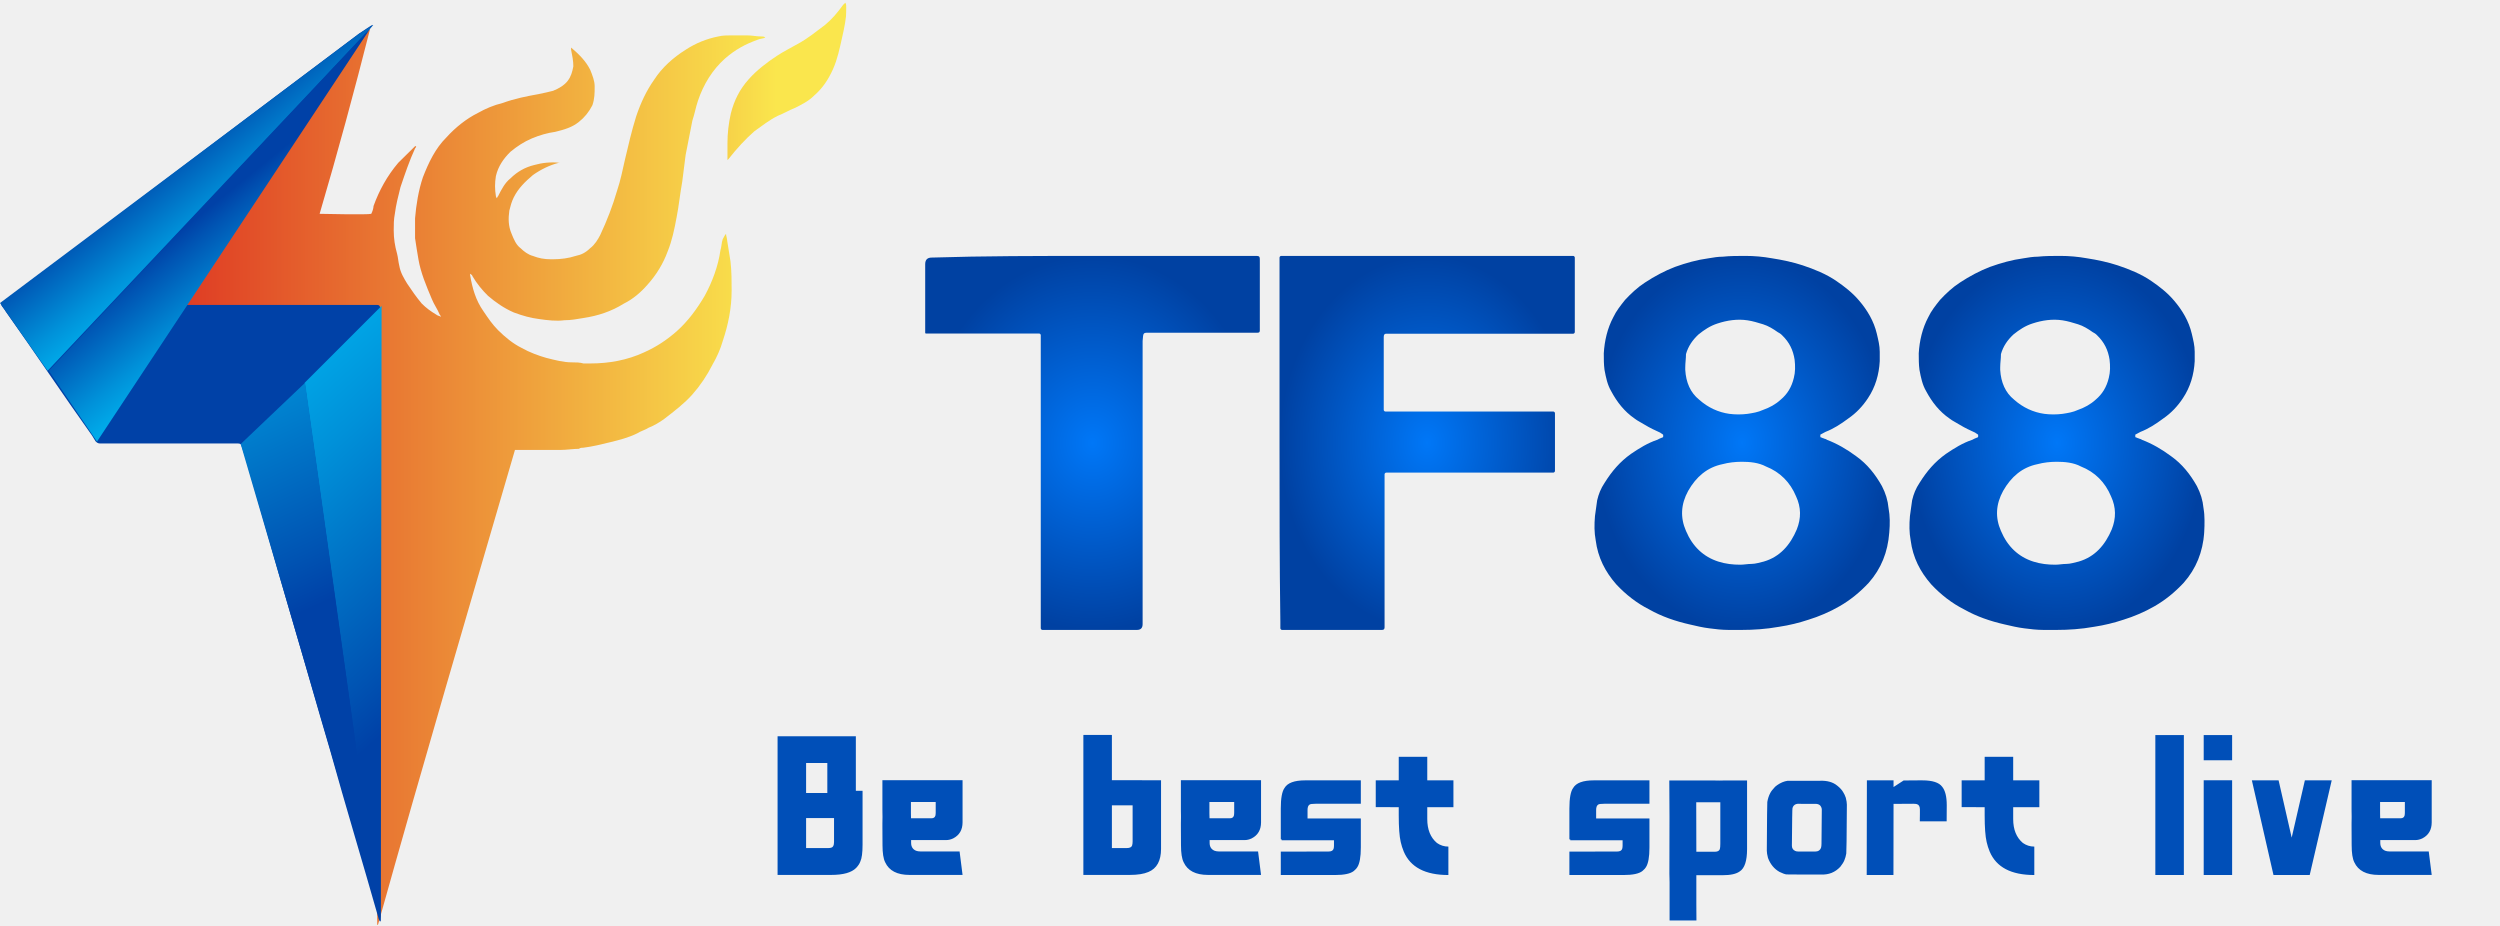
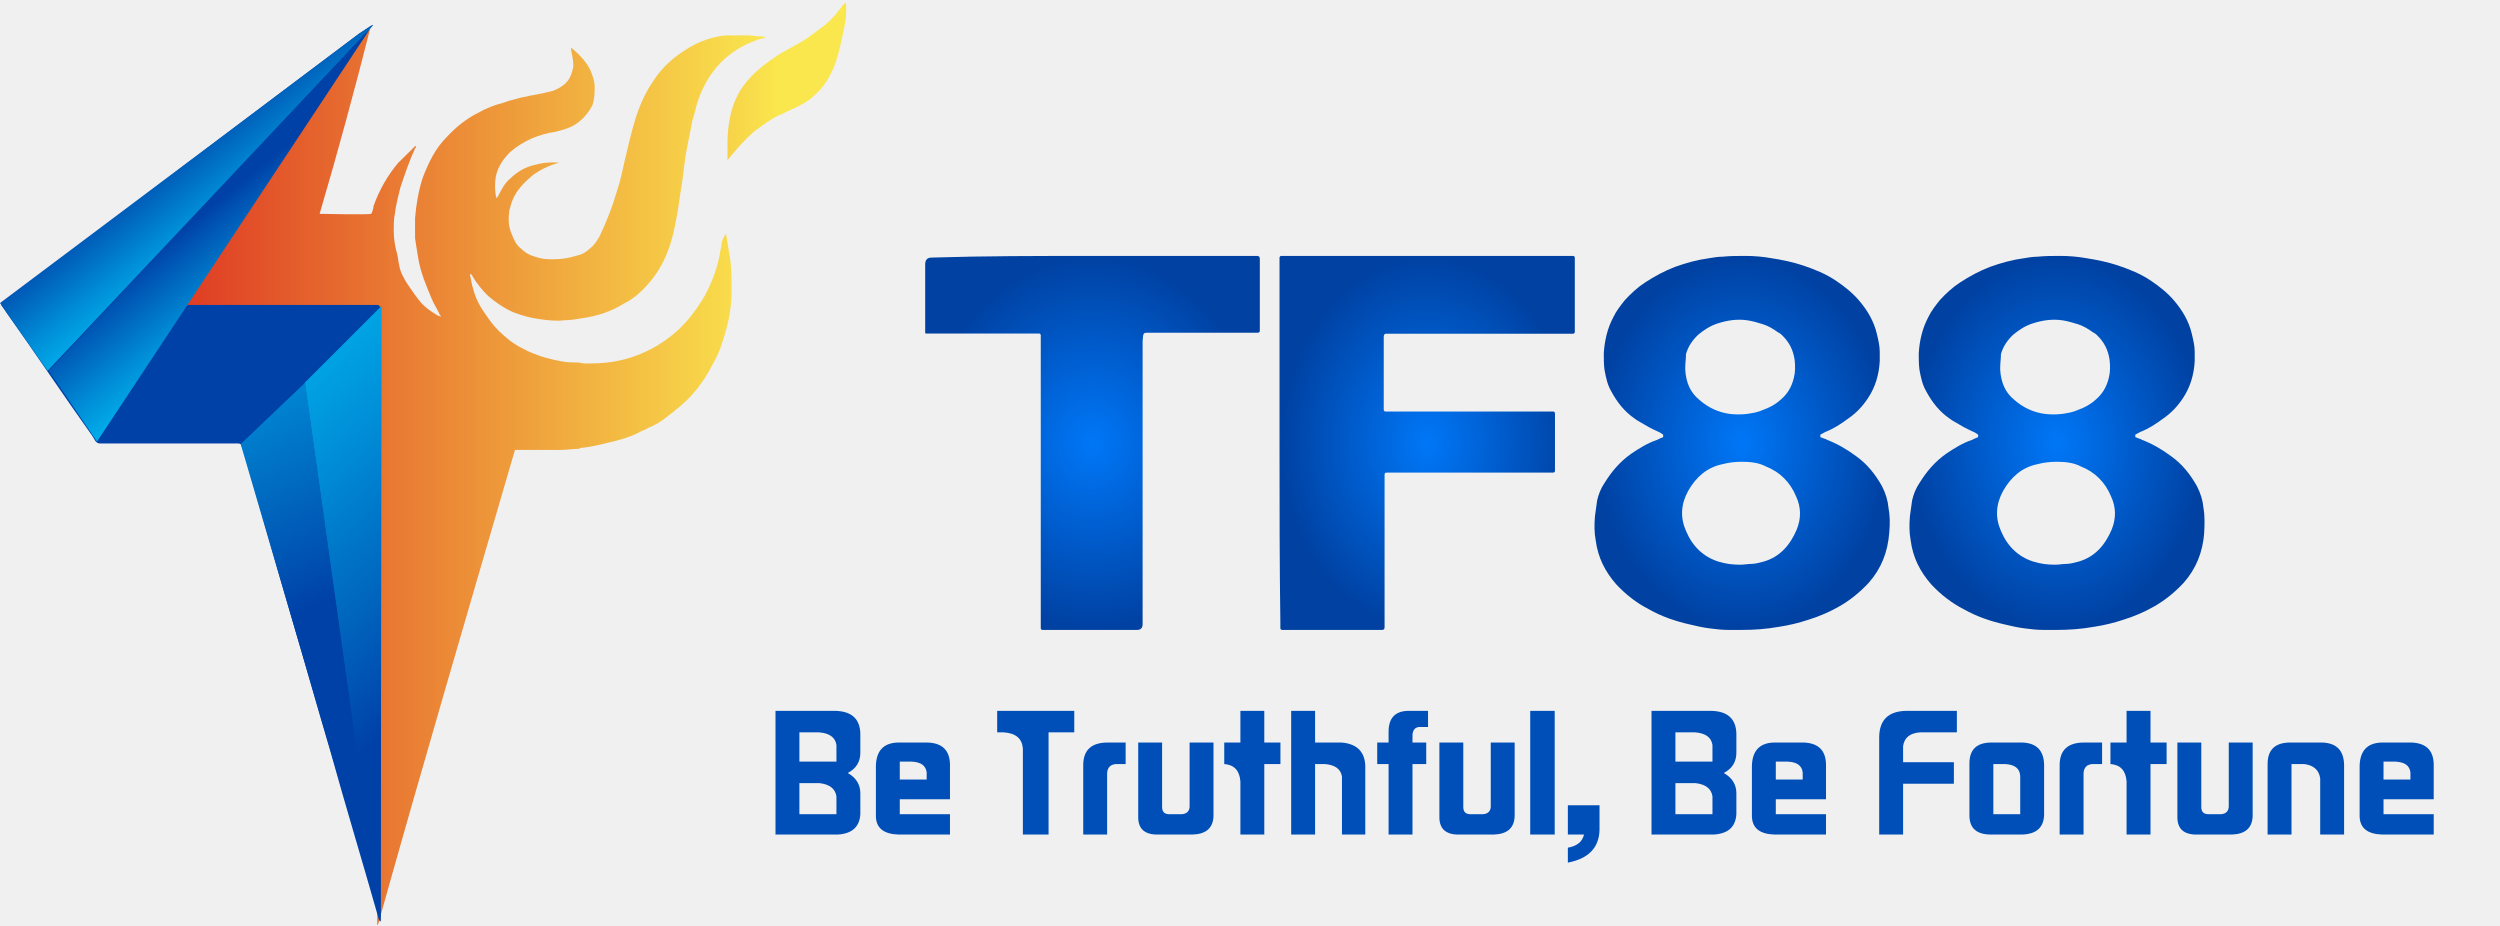
<svg xmlns="http://www.w3.org/2000/svg" width="127" height="47" viewBox="0 0 127 47" fill="none">
  <mask id="mask0_1202_1021" style="mask-type:luminance" maskUnits="userSpaceOnUse" x="0" y="0" width="112" height="47">
    <path d="M112 0H0V47H112V0Z" fill="white" />
  </mask>
  <g mask="url(#mask0_1202_1021)">
    <path d="M88.481 32H87.81C87.475 32 87.139 31.96 86.841 31.92C86.505 31.88 86.17 31.8 85.834 31.721C85.126 31.561 84.417 31.321 83.784 30.962C83.15 30.643 82.59 30.204 82.106 29.685C81.546 29.046 81.174 28.328 81.062 27.45C80.987 27.05 80.987 26.651 81.025 26.212C81.062 25.933 81.099 25.693 81.136 25.414C81.211 25.095 81.323 24.815 81.509 24.536C81.882 23.937 82.292 23.458 82.851 23.059C83.262 22.779 83.709 22.5 84.194 22.34C84.268 22.3 84.343 22.261 84.455 22.221C84.492 22.221 84.492 22.181 84.492 22.141C84.492 22.101 84.492 22.061 84.455 22.061C84.417 22.021 84.38 22.021 84.343 21.981C84.082 21.861 83.821 21.742 83.56 21.582C83.373 21.462 83.187 21.382 83.038 21.263C82.516 20.903 82.143 20.424 81.845 19.866C81.658 19.546 81.584 19.187 81.509 18.788C81.472 18.508 81.472 18.229 81.472 17.95C81.509 17.311 81.658 16.672 81.957 16.113C82.106 15.794 82.329 15.515 82.553 15.235C82.851 14.916 83.187 14.597 83.56 14.357C84.044 14.038 84.567 13.758 85.088 13.559C85.648 13.359 86.207 13.2 86.804 13.12C87.027 13.08 87.288 13.04 87.512 13.04C87.885 13 88.295 13 88.668 13C89.115 13 89.563 13.04 90.01 13.12C90.532 13.2 91.091 13.319 91.576 13.479C92.172 13.679 92.769 13.918 93.291 14.277C93.701 14.557 94.111 14.876 94.447 15.275C94.857 15.754 95.192 16.313 95.342 16.952C95.416 17.271 95.491 17.55 95.491 17.87V18.349C95.454 19.027 95.267 19.666 94.894 20.225C94.633 20.624 94.298 20.983 93.888 21.263C93.515 21.542 93.142 21.782 92.732 21.941L92.508 22.061C92.471 22.061 92.471 22.101 92.471 22.141C92.471 22.181 92.471 22.221 92.508 22.221C92.545 22.221 92.583 22.261 92.62 22.261C92.695 22.3 92.769 22.3 92.806 22.34C93.328 22.54 93.813 22.819 94.298 23.179C94.857 23.578 95.267 24.097 95.603 24.695C95.789 25.055 95.901 25.414 95.938 25.813C96.013 26.212 96.013 26.611 95.975 27.05C95.901 28.048 95.565 28.887 94.932 29.605C94.484 30.084 93.999 30.483 93.44 30.802C92.956 31.082 92.396 31.321 91.874 31.481C91.389 31.641 90.905 31.761 90.383 31.84C89.712 31.96 89.078 32 88.481 32ZM88.481 23.458C88.146 23.458 87.81 23.498 87.512 23.578C86.729 23.737 86.17 24.216 85.76 24.935C85.387 25.613 85.35 26.292 85.648 26.971C85.983 27.769 86.543 28.288 87.288 28.527C87.661 28.647 88.034 28.687 88.407 28.687C88.593 28.687 88.78 28.647 88.966 28.647C89.19 28.647 89.413 28.567 89.6 28.527C90.42 28.288 90.942 27.689 91.278 26.891C91.501 26.332 91.501 25.773 91.24 25.214C90.942 24.496 90.42 23.977 89.712 23.698C89.339 23.498 88.891 23.458 88.481 23.458ZM85.611 18.668V18.788C85.648 19.427 85.871 19.945 86.319 20.305C86.766 20.704 87.288 20.943 87.847 21.023C88.146 21.063 88.481 21.063 88.78 21.023C89.041 20.983 89.302 20.943 89.563 20.823C89.898 20.704 90.196 20.544 90.457 20.305C90.793 20.025 91.017 19.666 91.129 19.187C91.203 18.908 91.203 18.588 91.166 18.269C91.091 17.79 90.905 17.391 90.532 17.032C90.457 16.952 90.383 16.912 90.308 16.872C90.085 16.712 89.824 16.552 89.563 16.473C89.302 16.393 89.041 16.313 88.78 16.273C88.258 16.193 87.736 16.273 87.251 16.433C86.878 16.552 86.58 16.752 86.282 16.992C85.983 17.271 85.76 17.59 85.648 17.989C85.648 18.229 85.611 18.429 85.611 18.668Z" fill="url(#paint0_radial_1202_1021)" />
    <path d="M104.481 32H103.81C103.475 32 103.139 31.96 102.841 31.92C102.505 31.88 102.17 31.8 101.834 31.721C101.126 31.561 100.417 31.321 99.784 30.962C99.15 30.643 98.59 30.204 98.106 29.685C97.546 29.046 97.174 28.328 97.062 27.45C96.987 27.05 96.987 26.651 97.025 26.212C97.062 25.933 97.099 25.693 97.136 25.414C97.211 25.095 97.323 24.815 97.509 24.536C97.882 23.937 98.292 23.458 98.851 23.059C99.262 22.779 99.709 22.5 100.194 22.34C100.268 22.3 100.343 22.261 100.455 22.221C100.492 22.221 100.492 22.181 100.492 22.141C100.492 22.101 100.492 22.061 100.455 22.061C100.417 22.021 100.38 22.021 100.343 21.981C100.082 21.861 99.821 21.742 99.56 21.582C99.373 21.462 99.187 21.382 99.038 21.263C98.516 20.903 98.143 20.424 97.845 19.866C97.658 19.546 97.584 19.187 97.509 18.788C97.472 18.508 97.472 18.229 97.472 17.95C97.509 17.311 97.658 16.672 97.957 16.113C98.106 15.794 98.329 15.515 98.553 15.235C98.851 14.916 99.187 14.597 99.56 14.357C100.045 14.038 100.567 13.758 101.088 13.559C101.648 13.359 102.207 13.2 102.804 13.12C103.027 13.08 103.288 13.04 103.512 13.04C103.885 13 104.295 13 104.668 13C105.115 13 105.563 13.04 106.01 13.12C106.532 13.2 107.091 13.319 107.576 13.479C108.173 13.679 108.769 13.918 109.291 14.277C109.701 14.557 110.111 14.876 110.447 15.275C110.857 15.754 111.193 16.313 111.342 16.952C111.416 17.271 111.491 17.55 111.491 17.87V18.349C111.454 19.027 111.267 19.666 110.894 20.225C110.633 20.624 110.298 20.983 109.888 21.263C109.515 21.542 109.142 21.782 108.732 21.941L108.508 22.061C108.471 22.061 108.471 22.101 108.471 22.141C108.471 22.181 108.471 22.221 108.508 22.221C108.545 22.221 108.583 22.261 108.62 22.261C108.694 22.3 108.769 22.3 108.806 22.34C109.328 22.54 109.813 22.819 110.298 23.179C110.857 23.578 111.267 24.097 111.603 24.695C111.789 25.055 111.901 25.414 111.938 25.813C112.013 26.212 112.013 26.611 111.976 27.05C111.901 28.048 111.565 28.887 110.932 29.605C110.484 30.084 109.999 30.483 109.44 30.802C108.955 31.082 108.396 31.321 107.874 31.481C107.39 31.641 106.905 31.761 106.383 31.84C105.712 31.96 105.078 32 104.481 32ZM104.481 23.458C104.146 23.458 103.81 23.498 103.512 23.578C102.729 23.737 102.17 24.216 101.76 24.935C101.387 25.613 101.349 26.292 101.648 26.971C101.983 27.769 102.543 28.288 103.288 28.527C103.661 28.647 104.034 28.687 104.407 28.687C104.593 28.687 104.78 28.647 104.966 28.647C105.19 28.647 105.413 28.567 105.6 28.527C106.42 28.288 106.942 27.689 107.278 26.891C107.501 26.332 107.501 25.773 107.24 25.214C106.942 24.496 106.42 23.977 105.712 23.698C105.339 23.498 104.891 23.458 104.481 23.458ZM101.61 18.668V18.788C101.648 19.427 101.871 19.945 102.319 20.305C102.766 20.704 103.288 20.943 103.848 21.023C104.146 21.063 104.481 21.063 104.78 21.023C105.041 20.983 105.302 20.943 105.563 20.823C105.898 20.704 106.196 20.544 106.457 20.305C106.793 20.025 107.017 19.666 107.129 19.187C107.203 18.908 107.203 18.588 107.166 18.269C107.091 17.79 106.905 17.391 106.532 17.032C106.457 16.952 106.383 16.912 106.308 16.872C106.085 16.712 105.824 16.552 105.563 16.473C105.302 16.393 105.041 16.313 104.78 16.273C104.258 16.193 103.736 16.273 103.251 16.433C102.878 16.552 102.58 16.752 102.282 16.992C101.983 17.271 101.76 17.59 101.648 17.989C101.648 18.229 101.61 18.429 101.61 18.668Z" fill="url(#paint1_radial_1202_1021)" />
    <path d="M65 22.606V13.085C65 13.043 65.042 13 65.084 13H79.916C79.958 13 80 13.043 80 13.085V16.868C80 16.91 79.958 16.953 79.916 16.953H70.42C70.336 16.953 70.294 16.995 70.294 17.123V20.821C70.294 20.863 70.336 20.906 70.378 20.906H78.908C78.95 20.906 78.992 20.948 78.992 20.991V23.924C78.992 23.966 78.95 24.009 78.908 24.009H70.42C70.378 24.009 70.336 24.052 70.336 24.094V31.872C70.336 31.957 70.294 32 70.21 32H65.126C65.084 32 65.042 31.957 65.042 31.915V31.575C65 28.685 65 25.624 65 22.606Z" fill="url(#paint2_radial_1202_1021)" />
    <path d="M55.458 13.001H63.588C64.04 13.001 63.999 12.959 63.999 13.379V16.566C63.999 16.944 64.04 16.902 63.67 16.902H58.497C58.045 16.902 58.086 16.86 58.045 17.321V31.706C58.045 31.902 57.949 32 57.758 32H52.954C52.913 32 52.871 31.958 52.871 31.916V17.027C52.871 16.985 52.831 16.944 52.789 16.944H47.041C47 16.944 47 16.902 47 16.902V13.421C47 13.197 47.109 13.085 47.328 13.085C49.997 13.001 52.748 13.001 55.458 13.001Z" fill="url(#paint3_radial_1202_1021)" />
    <mask id="mask1_1202_1021" style="mask-type:luminance" maskUnits="userSpaceOnUse" x="0" y="0" width="43" height="47">
      <path d="M43 0H0V47H43V0Z" fill="white" />
    </mask>
    <g mask="url(#mask1_1202_1021)">
      <path d="M43 0.361V0.417C43 0.924 42.886 1.431 42.772 1.938C42.658 2.444 42.544 3.007 42.316 3.514C42.088 4.021 41.803 4.471 41.346 4.866C41.061 5.147 40.719 5.316 40.377 5.485C40.092 5.598 39.807 5.767 39.521 5.879C39.065 6.104 38.723 6.386 38.324 6.667C37.868 7.062 37.411 7.568 37.012 8.075L36.955 8.131V7.287C36.955 6.78 37.012 6.273 37.126 5.767C37.297 5.091 37.583 4.528 38.039 4.021C38.438 3.571 38.951 3.176 39.464 2.839C39.807 2.613 40.149 2.444 40.548 2.219C41.061 1.938 41.46 1.6 41.917 1.262C42.259 0.98 42.544 0.643 42.829 0.248C42.867 0.211 42.905 0.173 42.943 0.136C43 0.248 43 0.305 43 0.361Z" fill="url(#paint4_linear_1202_1021)" />
      <path d="M36.882 11.876C36.882 11.989 36.939 12.101 36.939 12.214C36.996 12.552 37.053 12.946 37.11 13.284C37.167 13.79 37.167 14.297 37.167 14.748C37.167 15.649 36.996 16.493 36.711 17.338C36.597 17.732 36.425 18.126 36.197 18.52C35.912 19.083 35.57 19.59 35.171 20.041C34.772 20.491 34.258 20.885 33.745 21.279C33.517 21.448 33.232 21.617 32.947 21.73C32.776 21.842 32.547 21.899 32.377 22.011C31.92 22.236 31.464 22.349 31.008 22.462C30.552 22.574 30.095 22.687 29.639 22.743C29.582 22.743 29.468 22.743 29.411 22.8C29.126 22.8 28.784 22.856 28.498 22.856H26.16C23.765 31.077 21.49 38.791 19.208 46.956L19.163 47.001C19.163 36.471 19.146 26.291 19.146 15.705H7.227V15.649C11.047 10.919 14.925 6.189 18.803 1.459C18.005 4.612 17.15 7.765 16.237 10.862C16.294 10.862 18.689 10.919 18.86 10.862C18.918 10.75 18.975 10.581 18.975 10.468C19.26 9.68 19.659 8.948 20.229 8.272L21.085 7.428H21.142C21.142 7.465 21.123 7.503 21.085 7.54C20.799 8.16 20.571 8.835 20.343 9.511C20.229 9.961 20.115 10.412 20.058 10.862C20.001 11.144 20.001 11.425 20.001 11.707C20.001 12.101 20.058 12.495 20.172 12.889C20.229 13.115 20.229 13.284 20.286 13.509C20.343 13.847 20.514 14.128 20.686 14.41C20.914 14.748 21.142 15.085 21.427 15.423C21.655 15.649 21.883 15.817 22.168 15.986C22.225 16.043 22.339 16.043 22.396 16.099C22.396 16.061 22.377 16.024 22.339 15.986C22.225 15.705 22.054 15.48 21.94 15.198C21.655 14.522 21.37 13.847 21.256 13.171C21.199 12.833 21.142 12.495 21.085 12.101V11.088C21.142 10.412 21.256 9.68 21.484 9.004C21.769 8.272 22.111 7.54 22.681 6.977C23.138 6.47 23.708 6.02 24.278 5.738C24.677 5.513 25.077 5.344 25.533 5.232C26.16 5.006 26.731 4.894 27.358 4.781C27.643 4.725 27.871 4.669 28.099 4.612C28.384 4.5 28.67 4.331 28.841 4.105C29.012 3.88 29.069 3.655 29.126 3.373C29.126 3.092 29.069 2.81 29.012 2.529V2.416C29.411 2.754 29.753 3.092 29.981 3.542C30.095 3.824 30.209 4.105 30.209 4.387C30.209 4.725 30.209 5.006 30.095 5.344C29.924 5.682 29.696 5.964 29.411 6.189C29.069 6.47 28.67 6.583 28.213 6.696C27.814 6.752 27.415 6.865 27.016 7.033C26.616 7.202 26.274 7.428 25.932 7.709C25.59 8.047 25.305 8.441 25.191 8.948C25.134 9.286 25.134 9.624 25.191 9.961C25.191 9.961 25.191 10.018 25.248 10.074C25.248 10.018 25.305 9.961 25.305 9.961C25.476 9.624 25.647 9.286 25.932 9.061C26.274 8.723 26.674 8.497 27.13 8.385C27.529 8.272 27.985 8.216 28.441 8.272H28.384C27.928 8.385 27.472 8.61 27.073 8.892C26.674 9.229 26.331 9.567 26.103 10.018C25.989 10.243 25.932 10.468 25.875 10.694C25.818 11.088 25.818 11.482 25.989 11.876C26.103 12.158 26.217 12.439 26.445 12.608C26.616 12.777 26.845 12.946 27.073 13.002C27.358 13.115 27.643 13.171 27.985 13.171H28.099C28.498 13.171 28.898 13.115 29.24 13.002C29.525 12.946 29.753 12.833 29.981 12.608C30.209 12.439 30.38 12.158 30.494 11.932C30.837 11.2 31.122 10.468 31.35 9.68C31.521 9.173 31.635 8.61 31.749 8.103C31.92 7.371 32.091 6.639 32.319 5.907C32.547 5.232 32.833 4.612 33.232 4.049C33.631 3.43 34.201 2.923 34.829 2.529C35.342 2.191 35.912 1.966 36.483 1.853C36.711 1.797 36.939 1.797 37.167 1.797H37.965C38.193 1.797 38.422 1.853 38.707 1.853C38.764 1.853 38.821 1.853 38.878 1.909C38.764 1.966 38.593 1.966 38.479 2.022C37.851 2.247 37.338 2.529 36.825 2.979C36.197 3.542 35.741 4.274 35.456 5.119C35.342 5.457 35.285 5.795 35.171 6.133C35.057 6.696 34.943 7.315 34.829 7.878C34.772 8.329 34.715 8.779 34.658 9.229C34.544 9.849 34.486 10.468 34.373 11.031C34.258 11.651 34.144 12.214 33.916 12.777C33.688 13.396 33.346 13.959 32.89 14.466C32.547 14.86 32.148 15.198 31.692 15.423C31.065 15.817 30.38 16.043 29.639 16.155C29.297 16.212 29.012 16.268 28.67 16.268C28.27 16.324 27.814 16.268 27.415 16.212C26.959 16.155 26.559 16.043 26.103 15.874C25.59 15.649 25.191 15.367 24.792 15.029C24.506 14.748 24.221 14.41 23.993 14.016C23.993 13.959 23.936 13.959 23.879 13.903V13.959C23.993 14.635 24.164 15.254 24.564 15.817C24.792 16.155 25.02 16.493 25.305 16.775C25.647 17.113 26.046 17.45 26.502 17.676C26.902 17.901 27.358 18.07 27.757 18.182C28.213 18.295 28.613 18.408 29.069 18.408C29.24 18.408 29.468 18.408 29.639 18.464H29.981C30.951 18.464 31.863 18.295 32.719 17.901C33.346 17.619 33.859 17.281 34.373 16.831C34.943 16.324 35.399 15.705 35.798 15.029C36.197 14.297 36.483 13.509 36.597 12.72C36.654 12.552 36.654 12.326 36.711 12.158C36.787 12.007 36.844 11.914 36.882 11.876Z" fill="url(#paint5_linear_1202_1021)" />
      <path d="M18.933 1.29C18.871 1.386 14.89 6.313 13.008 8.621C11.297 10.761 9.529 12.9 7.818 15.04C7.761 15.153 7.647 15.265 7.59 15.378C7.533 15.434 7.59 15.491 7.647 15.491H19.167C19.281 15.491 19.281 15.547 19.338 15.66V46.798H19.281C19.281 46.741 19.224 46.685 19.224 46.629C18.426 43.813 17.57 40.998 16.772 38.126C16.088 35.818 15.46 33.565 14.776 31.257C13.978 28.554 13.236 25.851 12.438 23.148C12.381 22.98 12.324 22.811 12.267 22.642C12.267 22.585 12.21 22.529 12.096 22.529H5.081C4.967 22.529 4.91 22.473 4.853 22.416C4.796 22.304 4.739 22.248 4.682 22.135C3.199 20.052 1.773 17.912 0.291 15.829C0.234 15.716 0.12 15.603 0.062 15.491C0.062 15.378 0.177 15.322 0.234 15.322C0.519 15.097 0.861 14.871 1.146 14.59C6.849 10.31 12.552 5.975 18.255 1.695C18.397 1.605 18.859 1.284 18.928 1.262V1.29H18.933Z" fill="#0041A7" />
      <path d="M18.962 1.272L2.418 18.835L0 15.394L18.221 1.729L18.951 1.272H18.962Z" fill="url(#paint6_linear_1202_1021)" />
      <path d="M18.802 1.459L4.927 22.434L2.48 18.835L18.802 1.459Z" fill="url(#paint7_linear_1202_1021)" />
      <path d="M19.385 15.536L15.479 19.444L19.339 46.826L19.385 15.536Z" fill="url(#paint8_linear_1202_1021)" />
      <path d="M12.227 22.557L15.5 19.443L19.338 46.826L12.227 22.557Z" fill="url(#paint9_linear_1202_1021)" />
    </g>
  </g>
-   <path d="M39.501 37.401H43.477V40.174H43.818V42.912C43.818 43.323 43.78 43.609 43.703 43.769C43.666 43.873 43.596 43.98 43.492 44.09C43.258 44.328 42.836 44.446 42.224 44.446H39.501V37.401ZM40.95 38.76V40.284H42.028V38.76H40.95ZM40.95 41.558V43.082H42.073C42.21 43.082 42.294 43.05 42.324 42.987C42.354 42.937 42.369 42.867 42.369 42.776V41.558H40.95ZM44.826 39.633H48.898V41.774C48.898 42.155 48.739 42.427 48.421 42.591C48.301 42.648 48.182 42.676 48.065 42.676H46.285V42.816C46.285 43.014 46.369 43.148 46.536 43.218C46.6 43.241 46.67 43.253 46.747 43.253H48.747C48.747 43.276 48.797 43.674 48.898 44.446H46.205C45.577 44.446 45.164 44.232 44.967 43.804C44.876 43.627 44.831 43.336 44.831 42.932C44.828 42.701 44.826 42.379 44.826 41.964V41.834C44.826 41.66 44.828 41.55 44.831 41.503C44.828 41.389 44.826 41.264 44.826 41.127V39.633ZM46.275 40.741V41.317C46.275 41.371 46.277 41.454 46.28 41.568H47.323C47.427 41.568 47.492 41.523 47.519 41.433C47.529 41.386 47.534 41.332 47.534 41.272V40.741H46.275ZM55.045 37.336H56.474C56.481 37.336 56.484 37.339 56.484 37.346V39.633H56.755C57.273 39.633 58.015 39.634 58.981 39.638V43.122C58.981 43.727 58.767 44.119 58.34 44.296C58.109 44.396 57.793 44.446 57.392 44.446H55.035V37.346C55.035 37.339 55.039 37.336 55.045 37.336ZM56.484 40.911V43.082H57.236C57.394 43.082 57.486 43.037 57.512 42.947C57.529 42.887 57.537 42.82 57.537 42.746V40.911H56.484ZM59.989 39.633H64.061V41.774C64.061 42.155 63.902 42.427 63.585 42.591C63.464 42.648 63.346 42.676 63.229 42.676H61.449V42.816C61.449 43.014 61.532 43.148 61.699 43.218C61.763 43.241 61.833 43.253 61.91 43.253H63.91C63.91 43.276 63.961 43.674 64.061 44.446H61.368C60.74 44.446 60.327 44.232 60.13 43.804C60.039 43.627 59.994 43.336 59.994 42.932C59.991 42.701 59.989 42.379 59.989 41.964V41.834C59.989 41.66 59.991 41.55 59.994 41.503C59.991 41.389 59.989 41.264 59.989 41.127V39.633ZM61.438 40.741V41.317C61.438 41.371 61.44 41.454 61.444 41.568H62.486C62.59 41.568 62.655 41.523 62.682 41.433C62.692 41.386 62.697 41.332 62.697 41.272V40.741H61.438ZM66.302 39.642H69.13V40.831H66.834C66.66 40.831 66.556 40.846 66.523 40.876C66.456 40.919 66.423 41.01 66.423 41.147V41.578H69.13V43.052C69.13 43.537 69.07 43.871 68.95 44.055C68.927 44.102 68.868 44.165 68.774 44.246C68.604 44.383 68.285 44.451 67.817 44.451H65.064V43.263C65.876 43.26 66.521 43.258 66.999 43.258H67.481C67.631 43.258 67.72 43.211 67.746 43.117C67.76 43.071 67.766 43.017 67.766 42.957V42.686H65.109V42.641H65.074C65.067 42.641 65.064 42.638 65.064 42.631V41.072C65.064 40.55 65.127 40.202 65.254 40.029C65.405 39.771 65.754 39.642 66.302 39.642ZM71.061 38.444H72.505V39.642H73.834V41.006H72.505V41.608C72.505 42.143 72.669 42.547 72.996 42.822C73.17 42.945 73.364 43.007 73.578 43.007V44.451H73.573C72.403 44.451 71.649 44.055 71.312 43.263C71.245 43.102 71.193 42.938 71.156 42.771C71.089 42.484 71.056 42.031 71.056 41.413V41.006C70.431 41.003 70.041 41.001 69.888 41.001V39.642H71.056V38.454C71.056 38.447 71.058 38.444 71.061 38.444ZM80.964 39.642H83.792V40.831H81.496C81.322 40.831 81.218 40.846 81.185 40.876C81.118 40.919 81.084 41.01 81.084 41.147V41.578H83.792V43.052C83.792 43.537 83.732 43.871 83.612 44.055C83.588 44.102 83.53 44.165 83.436 44.246C83.266 44.383 82.946 44.451 82.478 44.451H79.725V43.263C80.538 43.26 81.183 43.258 81.661 43.258H82.142C82.293 43.258 82.381 43.211 82.408 43.117C82.421 43.071 82.428 43.017 82.428 42.957V42.686H79.771V42.641H79.736C79.729 42.641 79.725 42.638 79.725 42.631V41.072C79.725 40.55 79.789 40.202 79.916 40.029C80.067 39.771 80.416 39.642 80.964 39.642ZM84.8 39.648H87.066C87.17 39.648 87.262 39.649 87.342 39.653C87.376 39.649 87.456 39.648 87.583 39.648H88.751V43.132C88.751 43.731 88.627 44.108 88.38 44.266C88.206 44.396 87.914 44.461 87.503 44.461H86.174V45.94C86.174 46.131 86.176 46.403 86.179 46.758H84.815V44.817C84.815 44.67 84.812 44.53 84.805 44.396C84.808 43.249 84.81 42.28 84.81 41.488L84.8 39.648ZM86.169 40.756V40.946C86.169 41.531 86.171 42.305 86.174 43.268H87.122C87.252 43.268 87.334 43.224 87.367 43.137C87.384 43.081 87.392 42.987 87.392 42.857V40.756H86.169ZM90.812 39.663H92.457C92.825 39.649 93.117 39.733 93.334 39.913C93.478 40.027 93.58 40.141 93.64 40.254C93.684 40.318 93.725 40.408 93.766 40.525C93.802 40.669 93.821 40.786 93.821 40.876C93.811 42.531 93.801 43.358 93.791 43.358C93.77 43.482 93.739 43.595 93.695 43.699C93.659 43.793 93.59 43.903 93.49 44.03C93.229 44.311 92.905 44.443 92.517 44.426H91.454C91.29 44.426 91.073 44.424 90.802 44.421C90.782 44.421 90.765 44.421 90.752 44.421C90.672 44.411 90.553 44.368 90.396 44.291C90.129 44.14 89.935 43.905 89.814 43.584C89.774 43.43 89.754 43.308 89.754 43.218C89.764 41.566 89.772 40.741 89.779 40.741C89.809 40.567 89.859 40.415 89.93 40.284C89.97 40.204 90.052 40.099 90.175 39.968C90.185 39.965 90.219 39.938 90.276 39.888C90.453 39.764 90.632 39.689 90.812 39.663ZM91.028 42.962C91.028 43.089 91.085 43.178 91.198 43.228C91.238 43.248 91.293 43.258 91.364 43.258H92.216C92.363 43.258 92.46 43.196 92.507 43.072C92.524 43.015 92.532 42.944 92.532 42.857C92.532 42.703 92.537 42.128 92.547 41.132C92.547 41.055 92.519 40.983 92.462 40.916C92.405 40.863 92.33 40.836 92.236 40.836H91.524C91.484 40.836 91.434 40.834 91.374 40.831C91.203 40.831 91.098 40.906 91.058 41.056C91.048 41.056 91.038 41.692 91.028 42.962ZM94.838 39.642H96.192V39.978H96.197L96.704 39.648C97.048 39.644 97.307 39.642 97.481 39.642H97.652C98.163 39.642 98.499 39.749 98.659 39.963C98.817 40.154 98.895 40.468 98.895 40.906C98.892 41.26 98.89 41.533 98.89 41.723H97.526C97.529 41.556 97.531 41.424 97.531 41.327V41.122C97.531 40.971 97.481 40.881 97.381 40.851C97.351 40.841 97.292 40.834 97.205 40.831C96.878 40.834 96.609 40.836 96.398 40.836H96.192C96.189 42.303 96.187 43.508 96.187 44.451H94.829C94.832 42.85 94.835 41.247 94.838 39.642ZM100.826 38.444H102.27V39.642H103.599V41.006H102.27V41.608C102.27 42.143 102.434 42.547 102.761 42.822C102.935 42.945 103.129 43.007 103.343 43.007V44.451H103.338C102.168 44.451 101.414 44.055 101.077 43.263C101.01 43.102 100.958 42.938 100.921 42.771C100.854 42.484 100.821 42.031 100.821 41.413V41.006C100.196 41.003 99.806 41.001 99.652 41.001V39.642H100.821V38.454C100.821 38.447 100.823 38.444 100.826 38.444ZM109.491 37.341H110.94V44.451H109.491V37.341ZM111.948 37.341H113.392V38.62H111.948V37.341ZM111.948 39.638H113.392V44.451H111.948V39.638ZM114.395 39.642H115.753C115.753 39.649 115.974 40.615 116.415 42.541H116.42L117.087 39.642H118.451C117.766 42.591 117.393 44.194 117.333 44.451H115.493C115.483 44.398 115.117 42.795 114.395 39.642ZM119.459 39.633H123.531V41.774C123.531 42.155 123.372 42.427 123.054 42.591C122.934 42.648 122.815 42.676 122.698 42.676H120.918V42.816C120.918 43.014 121.002 43.148 121.169 43.218C121.232 43.241 121.303 43.253 121.379 43.253H123.38C123.38 43.276 123.43 43.674 123.531 44.446H120.838C120.209 44.446 119.797 44.232 119.599 43.804C119.509 43.627 119.464 43.336 119.464 42.932C119.461 42.701 119.459 42.379 119.459 41.964V41.834C119.459 41.66 119.461 41.55 119.464 41.503C119.461 41.389 119.459 41.264 119.459 41.127V39.633ZM120.908 40.741V41.317C120.908 41.371 120.91 41.454 120.913 41.568H121.956C122.06 41.568 122.125 41.523 122.152 41.433C122.162 41.386 122.167 41.332 122.167 41.272V40.741H120.908Z" fill="#004FB8" />
+   <path d="M43.705 40.3V41.362C43.665 42.01 43.28 42.354 42.552 42.395H39.395V36.111H42.43C43.26 36.131 43.685 36.516 43.705 37.264V38.236C43.705 38.701 43.493 39.045 43.068 39.268C43.493 39.511 43.705 39.855 43.705 40.3ZM42.491 38.691V37.841C42.43 37.457 42.137 37.244 41.611 37.204H40.609V38.691H42.491ZM42.491 41.362V40.452C42.43 40.067 42.147 39.845 41.641 39.784H40.609V41.362H42.491ZM48.259 38.813V40.604H45.709V41.362H48.259V42.395H45.648C44.899 42.374 44.515 42.071 44.495 41.484V38.904C44.515 38.135 44.889 37.74 45.618 37.72H47.105C47.854 37.74 48.238 38.104 48.259 38.813ZM45.709 39.602H47.075V39.238C47.034 38.894 46.781 38.711 46.316 38.691H45.709V39.602ZM54.573 36.111V37.204H53.267V42.395H51.962V38.023C51.922 37.517 51.598 37.244 50.991 37.204H50.657V36.111H54.573ZM57.183 37.72V38.813H56.698C56.414 38.833 56.263 38.985 56.242 39.268V42.395H55.028V38.873C55.028 38.104 55.443 37.72 56.273 37.72H57.183ZM61.646 37.72V41.454C61.626 42.061 61.271 42.374 60.583 42.395H58.853C58.145 42.415 57.801 42.101 57.821 41.454V37.72H59.035V40.998C59.035 41.241 59.157 41.362 59.399 41.362H60.037C60.28 41.342 60.411 41.221 60.432 40.998V37.72H61.646ZM65.046 37.72V38.813H64.226V42.395H63.012V39.693C62.971 39.147 62.698 38.853 62.192 38.813V37.72H63.012V36.111H64.226V37.72H65.046ZM69.356 38.873V42.395H68.172V39.45C68.112 39.066 67.818 38.853 67.292 38.813H66.806V42.395H65.592V36.111H66.806V37.72H68.142C68.911 37.781 69.316 38.165 69.356 38.873ZM72.453 37.72V38.813H71.754V42.395H70.54V38.813H69.963V37.72H70.54V37.173C70.54 36.465 70.884 36.111 71.572 36.111H72.544V36.931H72.088C71.886 36.951 71.775 37.082 71.754 37.325V37.72H72.453ZM76.945 37.72V41.454C76.925 42.061 76.571 42.374 75.883 42.395H74.153C73.444 42.415 73.1 42.101 73.121 41.454V37.72H74.335V40.998C74.335 41.241 74.456 41.362 74.699 41.362H75.337C75.579 41.342 75.711 41.221 75.731 40.998V37.72H76.945ZM78.979 36.111V42.395H77.735V36.111H78.979ZM79.647 40.907H81.256V42.152C81.236 43.062 80.7 43.619 79.647 43.821V43.062C80.113 42.981 80.386 42.759 80.467 42.395H79.647V40.907ZM88.208 40.3V41.362C88.167 42.01 87.783 42.354 87.054 42.395H83.897V36.111H86.933C87.762 36.131 88.187 36.516 88.208 37.264V38.236C88.208 38.701 87.995 39.045 87.57 39.268C87.995 39.511 88.208 39.855 88.208 40.3ZM86.993 38.691V37.841C86.933 37.457 86.639 37.244 86.113 37.204H85.111V38.691H86.993ZM86.993 41.362V40.452C86.933 40.067 86.649 39.845 86.143 39.784H85.111V41.362H86.993ZM92.761 38.813V40.604H90.211V41.362H92.761V42.395H90.15C89.402 42.374 89.017 42.071 88.997 41.484V38.904C89.017 38.135 89.391 37.74 90.12 37.72H91.608C92.356 37.74 92.741 38.104 92.761 38.813ZM90.211 39.602H91.577V39.238C91.537 38.894 91.284 38.711 90.818 38.691H90.211V39.602ZM99.257 38.721V39.814H96.677V42.395H95.463V37.416C95.483 36.566 95.938 36.131 96.829 36.111H99.409V37.204H97.527C97.021 37.244 96.738 37.477 96.677 37.902V38.721H99.257ZM103.841 38.843V41.393C103.821 42.041 103.446 42.374 102.718 42.395H101.139C100.411 42.395 100.047 42.071 100.047 41.423V38.782C100.047 38.074 100.421 37.72 101.17 37.72H102.718C103.446 37.74 103.821 38.114 103.841 38.843ZM102.627 41.362V39.42C102.607 39.035 102.344 38.833 101.838 38.813H101.261V41.362H102.627ZM106.786 37.72V38.813H106.3C106.017 38.833 105.865 38.985 105.845 39.268V42.395H104.63V38.873C104.63 38.104 105.045 37.72 105.875 37.72H106.786ZM110.064 37.72V38.813H109.245V42.395H108.03V39.693C107.99 39.147 107.717 38.853 107.211 38.813V37.72H108.03V36.111H109.245V37.72H110.064ZM114.435 37.72V41.454C114.415 42.061 114.061 42.374 113.373 42.395H111.643C110.934 42.415 110.59 42.101 110.611 41.454V37.72H111.825V40.998C111.825 41.241 111.946 41.362 112.189 41.362H112.827C113.069 41.342 113.201 41.221 113.221 40.998V37.72H114.435ZM119.08 38.843V42.395H117.866V39.541C117.805 39.116 117.532 38.873 117.046 38.813H116.409V42.395H115.194V38.813C115.194 38.084 115.579 37.72 116.348 37.72H117.957C118.685 37.74 119.06 38.114 119.08 38.843ZM123.633 38.813V40.604H121.083V41.362H123.633V42.395H121.023C120.274 42.374 119.889 42.071 119.869 41.484V38.904C119.889 38.135 120.264 37.74 120.992 37.72H122.48C123.229 37.74 123.613 38.104 123.633 38.813ZM121.083 39.602H122.45V39.238C122.409 38.894 122.156 38.711 121.691 38.691H121.083V39.602Z" fill="#004FB8" />
  <defs>
    <radialGradient id="paint0_radial_1202_1021" cx="0" cy="0" r="1" gradientUnits="userSpaceOnUse" gradientTransform="translate(88.5 22.5) rotate(90) scale(9.5 7.5)">
      <stop stop-color="#0077F7" />
      <stop offset="1" stop-color="#0041A2" />
    </radialGradient>
    <radialGradient id="paint1_radial_1202_1021" cx="0" cy="0" r="1" gradientUnits="userSpaceOnUse" gradientTransform="translate(104.5 22.5) rotate(90) scale(9.5 7.5)">
      <stop stop-color="#0077F7" />
      <stop offset="1" stop-color="#0041A2" />
    </radialGradient>
    <radialGradient id="paint2_radial_1202_1021" cx="0" cy="0" r="1" gradientUnits="userSpaceOnUse" gradientTransform="translate(72.5 22.5) rotate(90) scale(9.5 7.5)">
      <stop stop-color="#0077F7" />
      <stop offset="1" stop-color="#0041A2" />
    </radialGradient>
    <radialGradient id="paint3_radial_1202_1021" cx="0" cy="0" r="1" gradientUnits="userSpaceOnUse" gradientTransform="translate(55.5 22.5) rotate(90) scale(9.5 8.5)">
      <stop stop-color="#0077F7" />
      <stop offset="1" stop-color="#0041A2" />
    </radialGradient>
    <linearGradient id="paint4_linear_1202_1021" x1="16.738" y1="4.134" x2="39.447" y2="4.134" gradientUnits="userSpaceOnUse">
      <stop stop-color="#DD3021" />
      <stop offset="1" stop-color="#FAE64D" />
    </linearGradient>
    <linearGradient id="paint5_linear_1202_1021" x1="7.227" y1="24.23" x2="38.878" y2="24.23" gradientUnits="userSpaceOnUse">
      <stop stop-color="#DD3021" />
      <stop offset="1" stop-color="#FAE64D" />
    </linearGradient>
    <linearGradient id="paint6_linear_1202_1021" x1="11.811" y1="11.425" x2="5.932" y2="4.048" gradientUnits="userSpaceOnUse">
      <stop stop-color="#00AAE9" />
      <stop offset="0.15" stop-color="#0091D9" />
      <stop offset="0.47" stop-color="#0054B3" />
      <stop offset="0.56" stop-color="#0041A7" />
    </linearGradient>
    <linearGradient id="paint7_linear_1202_1021" x1="14.12" y1="14.652" x2="8.049" y2="7.183" gradientUnits="userSpaceOnUse">
      <stop stop-color="#00AAE9" />
      <stop offset="0.15" stop-color="#0091D9" />
      <stop offset="0.47" stop-color="#0054B3" />
      <stop offset="0.56" stop-color="#0041A7" />
    </linearGradient>
    <linearGradient id="paint8_linear_1202_1021" x1="10.671" y1="21.781" x2="31.473" y2="44.86" gradientUnits="userSpaceOnUse">
      <stop stop-color="#00AAE9" />
      <stop offset="0.15" stop-color="#0091D9" />
      <stop offset="0.47" stop-color="#0054B3" />
      <stop offset="0.56" stop-color="#0041A7" />
    </linearGradient>
    <linearGradient id="paint9_linear_1202_1021" x1="9.084" y1="15.35" x2="21.66" y2="42.877" gradientUnits="userSpaceOnUse">
      <stop stop-color="#00AAE9" />
      <stop offset="0.15" stop-color="#0091D9" />
      <stop offset="0.47" stop-color="#0054B3" />
      <stop offset="0.56" stop-color="#0041A7" />
    </linearGradient>
  </defs>
</svg>
